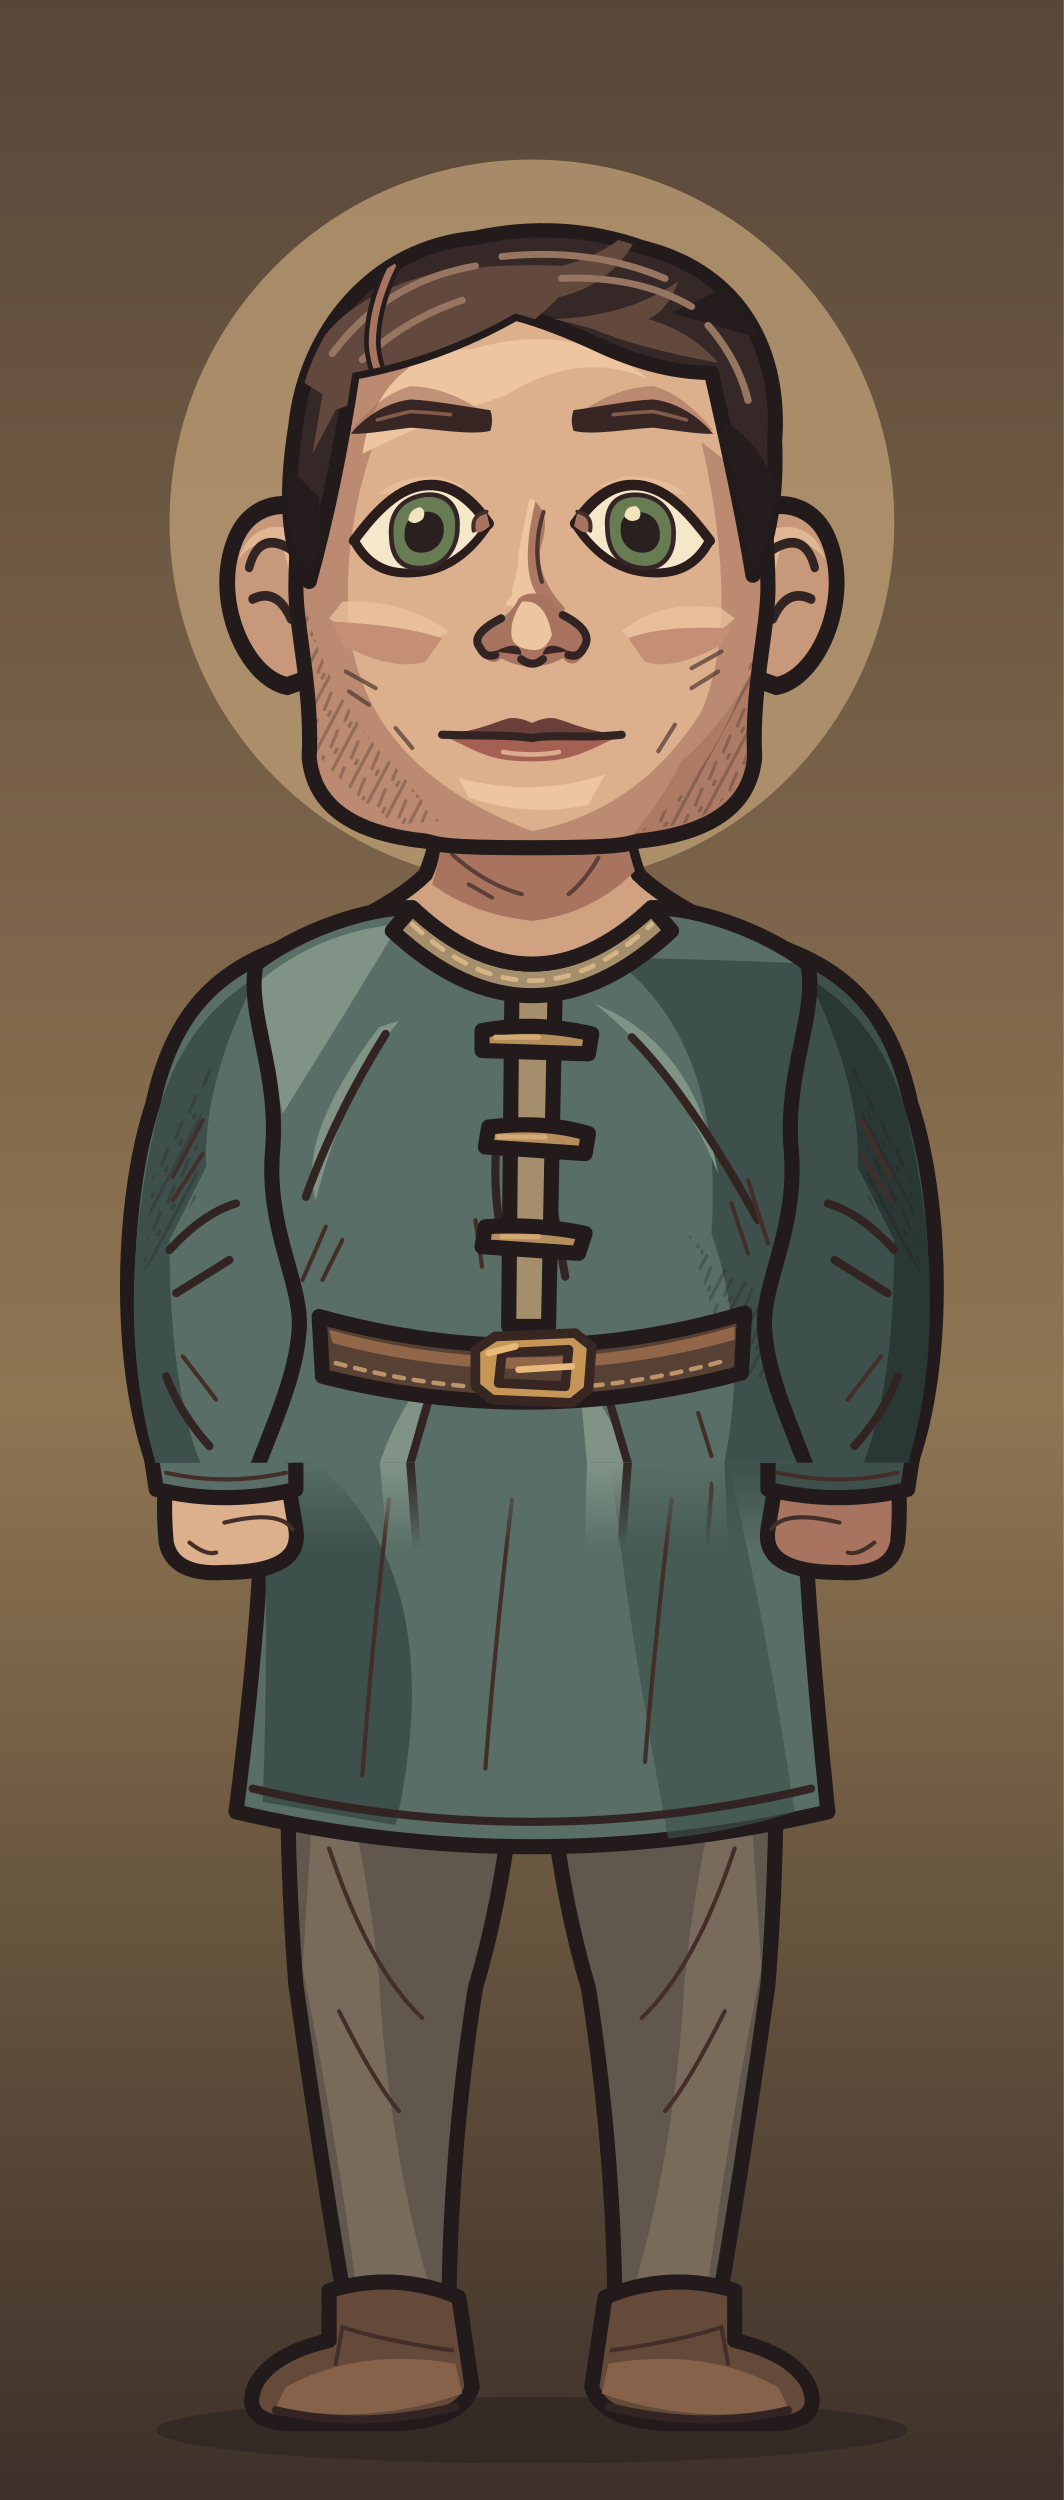
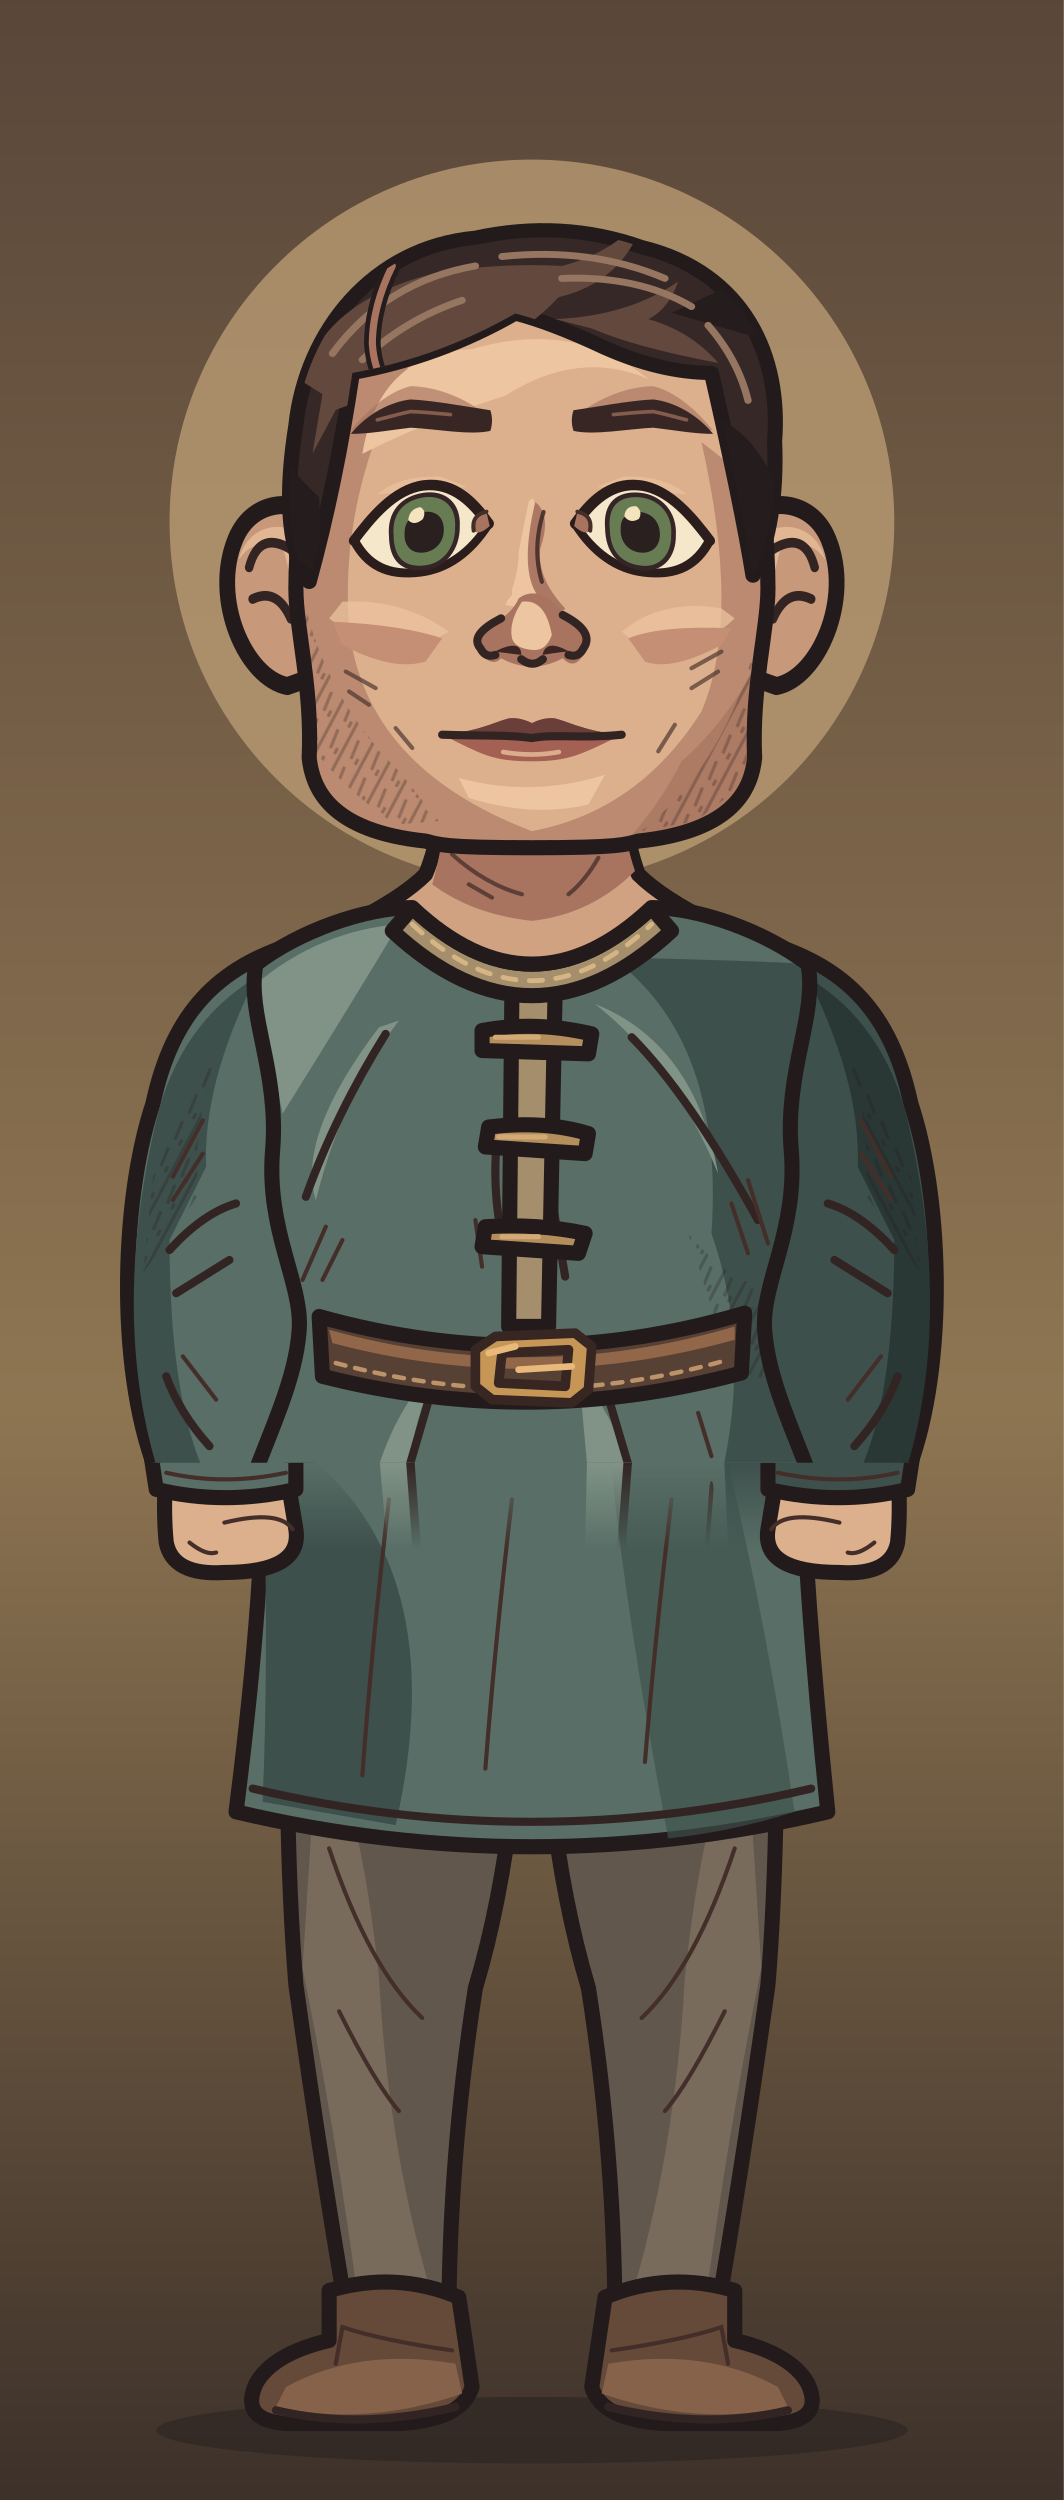
<svg xmlns="http://www.w3.org/2000/svg" xmlns:xlink="http://www.w3.org/1999/xlink" aria-labelledby="title" width="320" height="752" viewBox="0 0 320 752" role="img">
  <defs>
    <style>
      .edge {stroke:#231b1b;stroke-width:4.55;stroke-linecap:round;stroke-linejoin:round}
      .seam {fill:none;stroke:#332424;stroke-width:2.45;stroke-linecap:round;stroke-linejoin:round}
      .etch {fill:none;stroke:#442e2a;stroke-width:1.25;stroke-linecap:round}
      .hair-line {fill:none;stroke:#967661;stroke-width:1.45;stroke-linecap:round}
      .white {fill:#f5e7ca;stroke:#2a1d1c;stroke-width:2.65;stroke-linejoin:round}
      .label {fill:#efdfc1;font:600 20px Georgia,serif}
      .muted {fill:#b8aa96;font:13px 'Segoe UI',sans-serif}
      .section {fill:#dcbb8e;font:600 14px 'Segoe UI',sans-serif}
    </style>
    <linearGradient id="umber" x2="0" y2="1" gradientUnits="objectBoundingBox">
      <stop stop-color="#594639" />
      <stop offset=".56" stop-color="#8e7552" />
      <stop offset="1" stop-color="#3c3029" />
    </linearGradient>
    <linearGradient id="ash" x2="0" y2="1" gradientUnits="objectBoundingBox">
      <stop stop-color="#3b423d" />
      <stop offset=".56" stop-color="#7a7d67" />
      <stop offset="1" stop-color="#242b28" />
    </linearGradient>
    <linearGradient id="rose" x2="0" y2="1" gradientUnits="objectBoundingBox">
      <stop stop-color="#51404a" />
      <stop offset=".56" stop-color="#8a6972" />
      <stop offset="1" stop-color="#372c33" />
    </linearGradient>
    <pattern id="paper-grain" width="63" height="57" patternUnits="userSpaceOnUse">
      <path d="M1 16l2-1m21-4 5-2m16 7 6-1M12 32l3-1m16 11 4-1m20-14 4 1M4 51l5-1m41 0 9-2" fill="none" stroke="#231a1b" stroke-width=".85" opacity=".19" />
      <path d="M4 5l9-1m29 2 2-1M1 40l4-1m12 9 1-1m21-23 4-1m9 12 5-2" fill="none" stroke="#f0dbb5" stroke-width=".85" opacity=".23" />
      <path d="M16 19h.6m13-3h.7m28 6h.7m-39 15h.6m23 4h.6m-12 11h.7m29-39h.7" fill="none" stroke="#21191a" stroke-width="1.2" opacity=".28" stroke-linecap="round" />
    </pattern>
    <pattern id="ink-lines" width="7" height="9" patternUnits="userSpaceOnUse" patternTransform="rotate(28)">
      <path d="M1 -2V10m2.8-8 .6 6m1.9-1v5" stroke="#271d1d" stroke-width=".95" fill="none" opacity=".65" />
    </pattern>
    <radialGradient id="vignette" cx=".5" cy=".39" r=".72">
      <stop offset=".47" stop-color="#20191c" stop-opacity="0" />
      <stop offset="1" stop-color="#20191c" stop-opacity=".48" />
    </radialGradient>
    <g id="firs" fill="currentColor">
      <path d="M10 439Q15 379 12 300L9 220 15 146 15 54 19 80 21 147 28 230 25 326 29 439Z" />
      <path d="M17 169Q27 174 45 174L57 169 49 179 27 187 17 185                M18 194Q29 196 52 192L63 183 56 194 26 205 16 207                M15 225Q46 230 67 218L77 206 71 223 42 238 18 241                M17 252Q48 255 78 245L91 230 84 249 52 266 20 269                M14 282Q40 281 71 278L88 261 84 281 57 291 19 298                M19 312Q43 316 69 310L88 299 84 310 58 322 22 325" />
      <path d="M6 312 0 315V284L11 285M0 266 13 270V250L0 249M0 220 15 221 15 206 0 202                M0 180 16 181V167L0 165M0 141 15 150V138L0 133M0 112 17 127V118L0 104" />
      <path d="M64 440Q55 380 58 324L59 258 63 217 68 222 65 266 68 328 76 440Z                M63 291Q78 294 89 282L100 267 96 283 81 301 62 307                M63 323Q80 323 106 304L98 321 68 339                M63 316Q44 306 37 293L41 307 64 329Z" />
    </g>
    <g id="brambles" fill="none" stroke="currentColor" stroke-linecap="round" stroke-linejoin="round">
      <path stroke-width="3.8" d="M9 440Q13 401 21 380T26 333m-8 57Q39 375 43 352m-28 46Q6 377 0 376M41 440Q41 402 63 385m-20 44q26-6 39-30" />
      <path stroke-width="2" d="M23 364l14-13m-12 4-7-15m20 29 17-4m-15-1 1-11m13 49 2-17m2 14 18-5m-34 32q-12-10-17-10" />
    </g>
    <g id="night-scratches" fill="none" stroke="currentColor" stroke-width="1.2" stroke-linecap="round">
      <path d="M16 113q32-11 54-8m-30 9 16-3m184-40q19-4 44 1m-11 7 19 4                M24 335q33-3 68-16m-44 16 26-4m164-9q31 5 60-3m-39 8 38-3                M27 391q22-6 52-5m168 14q28-8 57-8m-40 11 24-4                M55 178l18-6m177 36 17 3m-12-4 17-1" />
    </g>
    <g id="shirt-setting">
      <rect width="320" height="440" fill="url(#umber)" />
      <path d="M60 187C49 137 74 84 122 63c51-23 107-8 139 35 30 40 23 101-1 135-24 36-65 54-110 49-44-4-79-42-90-95Z" fill="#c2a077" />
      <path d="M53 178C47 128 84 78 129 61m-65 160c22 43 65 68 103 66m82-187c19 20 27 48 24 72" fill="none" stroke="#c6a578" stroke-width="1.3" opacity=".65" />
      <path d="M50 217q24 8 64 1l-15 7-56 6m176-90q39-13 70-5l-26 4 28 2-64 6" fill="#856c54" opacity=".5" />
      <use xlink:href="#firs" style="color:#342827" opacity=".52" transform="translate(-26 8)" />
      <use xlink:href="#firs" style="color:#413128" opacity=".58" transform="translate(340 101) scale(-1 .81)" />
      <use xlink:href="#night-scratches" style="color:#dfbb87" opacity=".28" />
      <use xlink:href="#brambles" style="color:#291f22" opacity=".71" />
      <rect width="320" height="440" fill="url(#vignette)" />
      <rect width="320" height="440" fill="url(#paper-grain)" />
    </g>
    <g id="armor-setting">
      <rect width="320" height="440" fill="url(#ash)" />
      <path d="M48 164c1-51 34-91 83-101 48-11 98 1 130 36 37 39 36 93 8 136-20 30-75 59-121 49-56-12-101-60-100-120Z" fill="#a5a48a" />
      <path d="M54 144q8-48 53-66m108 5c39 15 61 39 68 68m-44 107q-41 31-93 30" fill="none" stroke="#bec0a0" stroke-width="1.2" opacity=".56" />
      <path d="M42 173q49-4 68 3l-43 6 25 3-49 4m151 35q47 10 104-6l-26 14-62 8Z" fill="#707764" opacity=".48" />
      <use xlink:href="#firs" style="color:#27312c" opacity=".64" transform="translate(-36 30)" />
      <use xlink:href="#firs" style="color:#303833" opacity=".75" transform="translate(324 45) scale(-.86 1.03)" />
      <use xlink:href="#brambles" style="color:#252a27" opacity=".62" transform="translate(319 10) scale(-1 1)" />
      <use xlink:href="#night-scratches" style="color:#d8d8a9" opacity=".28" transform="translate(-2 21)" />
      <rect width="320" height="440" fill="url(#vignette)" />
      <rect width="320" height="440" fill="url(#paper-grain)" />
    </g>
    <g id="woman-setting">
      <rect width="320" height="440" fill="url(#rose)" />
      <path d="M56 160C60 107 95 74 142 65c47-9 100 15 121 50 23 39 19 90-12 126-31 39-73 55-115 44-52-13-85-74-80-125Z" fill="#b18b83" />
      <path d="M61 126c15-36 40-55 84-63m97 38c27 25 36 61 29 98m-201 25q14 29 42 47" fill="none" stroke="#d0a69a" stroke-width="1.2" opacity=".58" />
      <path d="M44 235q40-4 76-1l-20 6-36 2 19 3-44 5m183-50q35 3 60-3l-24 9-31 2" fill="#775d65" opacity=".6" />
      <use xlink:href="#firs" style="color:#3b2b34" opacity=".58" transform="translate(-20 84) scale(.86 .91)" />
      <use xlink:href="#firs" style="color:#3d2e39" opacity=".68" transform="translate(327 54) scale(-.85 .98)" />
      <path d="M300 440q-2-82-6-173l-9-103 7-35 12 42 9 98 7 171Z                M294 195q-10-18-25-24l-15-1 13-4 11 2 18 15                M285 162q-13-22-34-27l-7 4 7-11 17 4 20 17                M303 242q-18-23-36-27l-13 3 15-9 11 2 21 15" fill="#3a2b33" opacity=".64" />
      <use xlink:href="#brambles" style="color:#2d2229" opacity=".8" transform="translate(12 6)" />
      <use xlink:href="#night-scratches" style="color:#e1b8a8" opacity=".28" transform="translate(0 7)" />
      <rect width="320" height="440" fill="url(#vignette)" />
      <rect width="320" height="440" fill="url(#paper-grain)" />
    </g>
    <pattern id="mail-rings" width="14" height="13" patternUnits="userSpaceOnUse" patternTransform="rotate(-7)">
      <path d="M-1 2q3-3 6 0 1 3-2 5Q0 8-1 5M6 2q3-3 6 0 1 3-2 5Q7 8 6 5M3 8q3-3 6 0 1 3-2 5-3 1-4-2M10 8q3-3 6 0" fill="none" stroke="#2d2c28" stroke-width="1.6" stroke-linecap="round" />
      <path d="M-.5 4q1.5-2 3-1m5 1q1.4-2 3-1M4 10q1.5-2 3-1m4 1q1.4-2 3-1" fill="none" stroke="#9a9b87" stroke-width="1.12" opacity=".78" stroke-linecap="round" />
    </pattern>
    <pattern id="armor-plates" width="47" height="24" patternUnits="userSpaceOnUse" patternTransform="translate(4 4) rotate(2)">
      <path d="M1 0l21 .7 1 18-3 3-17-1-1-4Zm24 1 19-1 2 15-3 7-19-2Z" fill="#85867a" stroke="#352e2a" stroke-width="1.75" stroke-linejoin="round" />
      <path d="M2 2l18 .2-.2 4L5 7 4 17Zm24 0 16-1 1 4-14 2-3 10Z" fill="#a9a58d" />
      <path d="M19 4l4 14-3 3-16-1 13-4Zm22 2 4 10-2 5-17-1 13-4Z" fill="#62655f" />
      <path d="M7 7l1-.5m6 12 3-2m16-7 5-1m-7 5 4-2" fill="none" stroke="#d0c0a0" stroke-width=".9" opacity=".76" />
      <path d="M6 12q2-2 2.7 1-1 2.2-2.7.5Zm12 1q1.8-2 2.4.6-1 2.6-2.5.8Zm11 1q1-2.2 2.8-1-.2 2.9-2.8 2.1Zm12-2q2.2-1.4 2.3.8-1 2.3-2.3.5Z" fill="#3c342d" />
    </pattern>
    <clipPath id="portrait-frame">
      <rect width="320" height="440" />
    </clipPath>
    <clipPath id="wardrobe-torso-mask">
      <path d="M124 273 C110 273 90 280 77 290 C74 305 84 322 82 346 C80 370 91 386 90 400 C89 415 81 431 76 445 H244 C239 431 231 415 230 400 C229 386 240 370 238 346 C236 322 246 305 243 290 C230 280 210 273 196 273 Q160 307 124 273Z" />
    </clipPath>
    <clipPath id="face-shape-clip">
      <path d="M 160 80 C 196 80 224 97 228 128 C 229 143 231 164 231 177 C 231 189 226 207 227 228 C 226 237 221 250 192 253 C 188 254 187 255 160 255 C 133 255 132 254 128 253 C 99 250 94 237 93 228 C 94 207 89 189 89 177 C 89 164 91 143 92 128 C 96 97 124 80 160 80 Z" />
    </clipPath>
    <clipPath id="face-features-eye-left">
      <path d="M-21 0 C-16 -6 -9 -14 0 -14 C9 -14 15 -7 19.5 0 C14 8 7 12 -1 12 C-11 12 -17 8 -21 0Z" />
    </clipPath>
    <clipPath id="face-features-eye-right">
      <path d="M-21 0 C-16 -6 -9 -14 0 -14 C9 -14 15 -7 19.5 0 C14 8 7 12 -1 12 C-11 12 -17 8 -21 0Z" />
    </clipPath>
    <clipPath id="face-features-nose-bridge">
      <path d="M154 144H167V179L172 185V187H149V185L154 179Z" />
    </clipPath>
    <clipPath id="hair-crown-clip">
      <path d="M93 176C86 165 86 146 89 126C92 96 112 69 143 66Q169 60 193 69C224 77 235 104 233 131Q234 157 226.5 174Q223 151 214 109.2Q199 109.2 182 101.2 Q166 93.2 155 90.2 Q132 104.2 106 109.2Q101 145 93 176Z" />
    </clipPath>
    <clipPath id="full-costume-join-outline">
      <path d="M79 435 Q80 474 71 545 Q160 566 249 545 Q242 477 241 435Z" />
    </clipPath>
    <linearGradient id="full-costume-join-fade" x1="0" y1="0" x2="0" y2="1">
      <stop offset="0" stop-color="#fff" />
      <stop offset="1" stop-color="#000" />
    </linearGradient>
    <mask id="full-costume-join-mask" maskUnits="userSpaceOnUse" x="0" y="440" width="320" height="26">
      <rect x="0" y="440" width="320" height="26" fill="url(#full-costume-join-fade)" />
    </mask>
  </defs>
  <g data-part="full-costume">
    <rect width="320" height="752" fill="url(#umber)" />
    <circle cx="160" cy="157" r="109" fill="#b99b73" opacity=".8" />
    <ellipse cx="160" cy="731" rx="113" ry="10" fill="#261f20" opacity=".5" />
    <g>
      <path d="M87 469 L158 469 Q158 548 143 598 Q135 649 135 700 H105 Q97 654 89 597 Q85 548 87 469Z" fill="#62574d" class="edge" />
      <path d="M96 514 Q109 546 114 595 Q117 649 131 694 H108Q101 641 91 592Z" fill="#8c7c69" opacity=".53" />
      <path d="M99 556Q111 592 127 607 M102 605Q113 627 120 635" class="etch" />
      <g transform="translate(0 0)">
        <path d="M99 689Q119 683 138 691L142 718Q139 728 120 729H86Q72 728 77 717Q82 708 99 704Z" fill="#654939" class="edge" />
        <path d="M86 718Q108 706 137 711L139 720Q110 730 83 724Z" fill="#87624a" />
        <path d="M101 711L103 700Q115 704 136 707" class="etch" />
        <path d="M83 725Q108 731 137 724" class="seam" />
      </g>
    </g>
    <g transform="translate(320 0) scale(-1 1)">
      <path d="M87 469 L158 469 Q158 548 143 598 Q135 649 135 700 H105 Q97 654 89 597 Q85 548 87 469Z" fill="#62574d" class="edge" />
      <path d="M96 514 Q109 546 114 595 Q117 649 131 694 H108Q101 641 91 592Z" fill="#8c7c69" opacity=".53" />
      <path d="M99 556Q111 592 127 607 M102 605Q113 627 120 635" class="etch" />
      <g transform="translate(0 0)">
        <path d="M99 689Q119 683 138 691L142 718Q139 728 120 729H86Q72 728 77 717Q82 708 99 704Z" fill="#654939" class="edge" />
        <path d="M86 718Q108 706 137 711L139 720Q110 730 83 724Z" fill="#87624a" />
        <path d="M101 711L103 700Q115 704 136 707" class="etch" />
        <path d="M83 725Q108 731 137 724" class="seam" />
      </g>
    </g>
    <path d="M79 435 Q80 474 71 545 Q160 566 249 545 Q242 477 241 435Z" fill="#586e66" class="edge" />
    <path d="M89 435 Q137 470 119 549 L79 542 Q81 495 79 435Z" fill="#3e504c" />
    <path d="M184 442Q188 484 201 553Q220 551 239 545 Q231 491 219 440Z" fill="#3e504c" opacity=".66" />
    <path d="M117 451Q112 493 109 534" class="etch" />
    <path d="M154 451Q149 493 146 532" class="etch" />
    <path d="M202 451Q197 493 194 530" class="etch" />
    <path d="M76 538Q160 558 244 538" class="seam" />
    <g clip-path="url(#full-costume-join-outline)" mask="url(#full-costume-join-mask)">
      <use transform="matrix(1 0 0 -4 0 2200)" xlink:href="#full-costume-upper" />
    </g>
    <g>
-       <path d="M50 441 Q49 454 50 464 Q52 474 67.5 473Q91 473 89 460 L86 442Z" fill="#dcb08c" class="edge" />
+       <path d="M50 441 Q49 454 50 464 Q52 474 67.5 473Q91 473 89 460 L86 442Z" fill="#dcb08c" class="edge" data-part="hand" />
      <path d="M67.5 458Q84 454 88 460 M57 464q5 4 8 3" class="etch" />
      <path d="M45 435H89L89 448Q67.5 453 47 448Z" fill="#586e66" class="edge" />
      <path d="M50 443Q67.5 447 86 443" class="etch" />
    </g>
    <g transform="translate(320 0) scale(-1 1)">
-       <path d="M50 441 Q49 454 50 464 Q52 474 67.5 473Q91 473 89 460 L86 442Z" fill="#a87460" class="edge" />
+       <path d="M50 441 Q49 454 50 464 Q52 474 67.5 473Q91 473 89 460 L86 442Z" fill="#dcb08c" class="edge" data-part="hand" />
      <path d="M67.5 458Q84 454 88 460 M57 464q5 4 8 3" class="etch" />
      <path d="M45 435H89L89 448Q67.5 453 47 448Z" fill="#3e504c" class="edge" />
      <path d="M50 443Q67.5 447 86 443" class="etch" />
    </g>
  </g>
  <g clip-path="url(#portrait-frame)" id="full-costume-upper">
    <g data-part="neck">
      <g id="face-shape-neck">
        <path d="M 135 219 Q 134 249 128 263 Q 121 270 105 278 L 122 301 198 301 215 278 Q 199 270 192 263 Q 187 250 185 219 Z" fill="#d0a282" class="edge" />
        <path d="M 135 224 185 224 Q 186 247 191 262 Q 178 275 160 277 Q 142 275 130 266 Q 135 249 135 224 Z" fill="#a87460" />
        <path d="M 136 257 q 10 9 21 12 m -16 -3 7 4 m 32 -12 q -4 7 -9 11" class="etch" opacity=".75" />
      </g>
    </g>
    <path d="M88 284 C66 291 52 304 46 332 C36 362 35 415 48 445 H87 L106 336Z" fill="#586e66" class="edge" />
    <path d="M47 337 Q54 308 77 294 Q61 326 62 351 L51 373 Q51 421 62 444 H48 Q33 397 47 337Z" fill="#3e504c" />
    <path d="M46 354 Q57 326 66 315 Q57 342 60 359 L43 383Z" fill="url(#ink-lines)" opacity=".44" />
    <path d="M51 376 q10 -11 20 -14 m-18 27 16 -10 M50 414 q4 11 13 21" class="seam" />
    <path d="M52 354 l9 -17 m-9 24 9 -14 m-6 61 10 13" class="etch" />
    <g transform="translate(320 0) scale(-1 1)">
      <path d="M88 284 C66 291 52 304 46 332 C36 362 35 415 48 445 H87 L106 336Z" fill="#3e504c" class="edge" />
      <path d="M47 337 Q54 308 77 294 Q61 326 62 351 L51 373 Q51 421 62 444 H48 Q33 397 47 337Z" fill="#293735" />
      <path d="M46 354 Q57 326 66 315 Q57 342 60 359 L43 383Z" fill="url(#ink-lines)" opacity=".44" />
      <path d="M51 376 q10 -11 20 -14 m-18 27 16 -10 M50 414 q4 11 13 21" class="seam" />
      <path d="M52 354 l9 -17 m-9 24 9 -14 m-6 61 10 13" class="etch" />
    </g>
    <path d="M124 273 C110 273 90 280 77 290 C74 305 84 322 82 346 C80 370 91 386 90 400 C89 415 81 431 76 445 H244 C239 431 231 415 230 400 C229 386 240 370 238 346 C236 322 246 305 243 290 C230 280 210 273 196 273 Q160 307 124 273Z" fill="#586e66" />
    <g data-part="torso" clip-path="url(#wardrobe-torso-mask)">
      <path d="M77 296 Q96 280 120 278 Q105 303 85 335Z" fill="#819387" />
      <path d="M184 288 Q230 289 243 290 L260 444 H217 Q226 405 214 371 Q218 313 184 288Z" fill="#3e504c" />
      <path d="M78 344 Q88 359 84 381 L69 402 L61 359Z" fill="#3e504c" />
      <path d="M207 371 Q223 390 235 386 L234 416 L220 412Z" fill="url(#ink-lines)" opacity=".42" />
      <path d="M120 307 Q103 329 95 361 Q89 342 114 309Z M179 302 Q209 314 216 353 Q203 321 179 302Z" fill="#819387" />
      <path d="M133 409 Q124 426 123 444 H113 Q119 423 133 409Z M174 412 Q184 426 192 445 H177Z" fill="#819387" />
      <path d="M116 311 Q101 335 92 360 M190 312 Q207 329 228 367 M150 338 q-3 22 3 42 m11 -31 6 35 M129 421 l-7 24 m60 -28 8 27" class="seam" />
      <path d="M98 369 l-7 16 m12 -12 -6 12 M225 355 l6 19 m-11 -12 5 15 M143 367 l2 14 m65 44 4 13" class="etch" />
      <path d="M154 296 167 297 165 399 153 399Z" fill="#a58e6b" class="edge" />
      <path d="M145 310q16 -3 33 1l-1 6-32 -1Z M147 339q17 -2 30 2l-1 6-30 -2Z M146 369q16 -1 30 2l-2 6-29 -2Z" fill="#b58e5e" class="edge" />
      <path d="M149 312h13m-12 30h14m-13 30h11" fill="none" stroke="#d3aa76" stroke-width="1.5" stroke-linecap="round" />
      <path d="M124 273 Q160 307 196 273 L202 280 Q160 319 118 280Z" fill="#a58e6b" class="edge" />
      <path d="M124 278 Q160 312 196 278" fill="none" stroke="#d6b585" stroke-width="1.45" stroke-dasharray="4 4" stroke-linecap="round" />
    </g>
    <path d="M124 273 C110 273 90 280 77 290 C74 305 84 322 82 346 C80 370 91 386 90 400 C89 415 81 431 76 445 H244 C239 431 231 415 230 400 C229 386 240 370 238 346 C236 322 246 305 243 290 C230 280 210 273 196 273 Q160 307 124 273Z" fill="none" class="edge" />
    <g data-part="belt" clip-path="url(#wardrobe-torso-mask)">
      <path d="M96 396 Q160 414 224 395 L223 413 Q160 430 97 414Z" fill="#574034" class="edge" />
      <path d="M99 400 Q160 417 221 399 L221 403 Q160 420 100 404Z" fill="#916649" />
      <path d="M101 410 Q160 426 219 409" fill="none" stroke="#bd9369" stroke-width="1.35" stroke-dasharray="3 3" stroke-linecap="round" />
      <path d="M149 402l24 -1 5 4-1 13-5 4-24 -1-5 -4v-11Z M151 407l-1 9 20 1 1 -11Z" fill="#c69657" fill-rule="evenodd" stroke="#372621" stroke-width="2.9" stroke-linejoin="round" />
      <path d="M156 412l16 -1m-25 -4 8 -2" fill="none" stroke="#e9b97b" stroke-width="2" stroke-linecap="round" />
    </g>
    <g id="face-shape">
      <g id="face-shape-ears">
        <g transform="translate(99 179) scale(-1.046 1.19)">
          <path d="M -4 -15 C 7 -26 22 -25 27 -14 C 34 1 24 21 12 23 L -4 18 Z" fill="#c7987a" class="edge" />
          <path d="M 7 -15 C 16 -20 24 -16 26 -9 C 22 -14 16 -14 13 -11 L 10 -1 Z" fill="#edc5a0" opacity=".66" />
          <path d="M 23 -7 Q 20 -17 10 -11 L 7 2 M 22 1 Q 15 -2 11 6" class="seam" />
        </g>
        <g transform="translate(221 179) scale(1.046 1.19)">
          <path d="M -4 -15 C 7 -26 22 -25 27 -14 C 34 1 24 21 12 23 L -4 18 Z" fill="#c7987a" class="edge" />
          <path d="M 7 -15 C 16 -20 24 -16 26 -9 C 22 -14 16 -14 13 -11 L 10 -1 Z" fill="#edc5a0" opacity=".66" />
          <path d="M 23 -7 Q 20 -17 10 -11 L 7 2 M 22 1 Q 15 -2 11 6" class="seam" />
        </g>
      </g>
      <path d="M 160 80 C 196 80 224 97 228 128 C 229 143 231 164 231 177 C 231 189 226 207 227 228 C 226 237 221 250 192 253 C 188 254 187 255 160 255 C 133 255 132 254 128 253 C 99 250 94 237 93 228 C 94 207 89 189 89 177 C 89 164 91 143 92 128 C 96 97 124 80 160 80 Z" fill="#dcb08c" />
      <g clip-path="url(#face-shape-clip)">
        <path d="M 70 141 Q 104 91 123 110 Q 102 148 105 189 Q 110 231 160 250 Q 192 244 211 214 Q 223 186 211 133 Q 235 151 250 174 L 250 265 70 265 Z" fill="#bb8a70" />
        <path d="M 205 229 Q 219 217 231 194 L 242 245 182 260 Q 197 245 205 229 Z" fill="#a87460" opacity=".74" />
        <path d="M 109 136.5 Q 114 106 142 105 Q 173 96 195 114 Q 174 105 152 119 Q 130 126 109 136.5 Z" fill="#edc5a0" />
        <g transform="translate(160 0) scale(-1 1)">
          <path d="M 25 190 Q 39 180 57 181 L 61 186 Q 51 194 32 194 Z" fill="#edc5a0" opacity=".72" />
          <path d="M 27 192 Q 39 188 60 187 L 57 194 Q 42 202 32 199 Z" fill="#c58f76" />
        </g>
        <g transform="translate(160 0) scale(1 1)">
          <path d="M 27 190 Q 39 180 57 183 L 61 186 Q 51 196 32 194 Z" fill="#edc5a0" opacity=".72" />
          <path d="M 29 192 Q 39 188 60 189 L 57 194 Q 42 202 34 199 Z" fill="#c58f76" />
        </g>
        <path d="M 92 183 Q 99 211 120 232 L 132 247 119 248 Q 98 234 85 212 Z M 229 184 Q 224 217 203 241 L 193 250 209 247 Q 230 233 240 211 Z" fill="url(#ink-lines)" opacity=".42" />
        <path d="M 138 234 Q 160 240 182 233 L 177 242 Q 160 246 141 240 Z" fill="#edc5a0" />
        <path d="M 104 202 l 9 5 m -8 1 6 4 m 97 -11 9 -5 m -9 11 8 -5 m -97 17 5 6 m 74 1 5 -8" class="etch" opacity=".65" />
      </g>
      <path d="M 160 80 C 196 80 224 97 228 128 C 229 143 231 164 231 177 C 231 189 226 207 227 228 C 226 237 221 250 192 253 C 188 254 187 255 160 255 C 133 255 132 254 128 253 C 99 250 94 237 93 228 C 94 207 89 189 89 177 C 89 164 91 143 92 128 C 96 97 124 80 160 80 Z" fill="none" class="edge" />
    </g>
    <g clip-path="url(#face-shape-clip)">
      <g data-part="eyes">
        <g transform="matrix(1 -0.12 0 1 127.5 160)">
          <path d="M-14 -13 Q-7 -18 5 -16 L13 -12" fill="#edc5a0" opacity=".65" />
          <path d="M-21 0 C-16 -6 -9 -14 0 -14 C9 -14 15 -7 19.5 0 C14 8 7 12 -1 12 C-11 12 -17 8 -21 0Z" class="white" />
          <g clip-path="url(#face-features-eye-left)">
            <g transform="translate(0 0) scale(1 1)">
              <path d="M-9.8 0 C-10.4 -7 -6.6 -10.9 0 -11.1 C6.1 -11.2 10.5 -7 10.1 -.3 C10.2 5.9 6.4 11 0 10.8 C-6.1 10.7 -9.7 7.2 -9.8 0Z" fill="#687c54" stroke="#352526" stroke-width="1.4" />
              <path d="M-5.8 -.2C-5.9-3.8-3.5-6 .1-6 3.8-6 6-3.6 6 .1 6 3.9 3.3 6.3-.2 6.2-3.9 6.1-6 3.3-5.8-.2Z" fill="#2a2020" />
              <path d="M-4.7-4.1Q-4.4-7.4-1.1-7.6 .9-6.3-.3-3.9-2.9-2-4.7-4.1Z" fill="#f3e4bd" />
            </g>
          </g>
          <path d="M-21 0 C-16 -6 -9 -14 0 -14 C9 -14 15 -7 19.5 0" fill="none" stroke="#2a1d1c" stroke-width="3.15" stroke-linecap="round" />
          <path d="M18.8 -3.8 Q14.2 -3.4 15 1.4 Q16.5 3.2 19.8 .6Z" fill="#a87460" />
          <path d="M18.8 -3.8 Q14.2 -3.4 15 1.4" class="etch" />
        </g>
        <g transform="matrix(-1 -0.12 0 1 192.5 160)">
          <path d="M-14 -13 Q-7 -18 5 -16 L13 -12" fill="#edc5a0" opacity=".65" />
          <path d="M-21 0 C-16 -6 -9 -14 0 -14 C9 -14 15 -7 19.5 0 C14 8 7 12 -1 12 C-11 12 -17 8 -21 0Z" class="white" />
          <g clip-path="url(#face-features-eye-right)">
            <g transform="translate(0 0) scale(-1 1)">
              <path d="M-9.8 0 C-10.4 -7 -6.6 -10.9 0 -11.1 C6.1 -11.2 10.5 -7 10.1 -.3 C10.2 5.9 6.4 11 0 10.8 C-6.1 10.7 -9.7 7.2 -9.8 0Z" fill="#687c54" stroke="#352526" stroke-width="1.4" />
              <path d="M-5.8 -.2C-5.9-3.8-3.5-6 .1-6 3.8-6 6-3.6 6 .1 6 3.9 3.3 6.3-.2 6.2-3.9 6.1-6 3.3-5.8-.2Z" fill="#2a2020" />
              <path d="M-4.7-4.1Q-4.4-7.4-1.1-7.6 .9-6.3-.3-3.9-2.9-2-4.7-4.1Z" fill="#f3e4bd" />
            </g>
          </g>
          <path d="M-21 0 C-16 -6 -9 -14 0 -14 C9 -14 15 -7 19.5 0" fill="none" stroke="#2a1d1c" stroke-width="3.15" stroke-linecap="round" />
          <path d="M18.8 -3.8 Q14.2 -3.4 15 1.4 Q16.5 3.2 19.8 .6Z" fill="#a87460" />
          <path d="M18.8 -3.8 Q14.2 -3.4 15 1.4" class="etch" />
        </g>
      </g>
      <g data-part="brows">
        <g transform="matrix(1 0 0 1 127.5 127.5)">
          <path d="M-22 2 Q-13 -9 -4 -11.35 Q8 -11.05 20 -2 Q-4 -2.1 -22 2Z" fill="#a87460" opacity=".64" />
          <path d="M-22 3 C-17 -3.103 -10 -6.65 -4 -7.35 C3 -7.05 14 -4.95 20 -4.103 Q21 -1 20 2.103 C14 3.55 3 1.45 -4 1.15 C-10 1.85 -17 3.103 -22 3Z" fill="#382625" />
          <path d="M-14 -1.2 Q-7 -3.1 -4 -3.7 Q1 -3.5 8 -2.8" fill="none" stroke="#835c4b" stroke-width="1.1" stroke-linecap="round" />
        </g>
        <g transform="matrix(-1 0 0 1 192.5 127.5)">
          <path d="M-22 2 Q-13 -9 -4 -11.35 Q8 -11.05 20 -2 Q-4 -2.1 -22 2Z" fill="#a87460" opacity=".64" />
          <path d="M-22 3 C-17 -3.103 -10 -6.65 -4 -7.35 C3 -7.05 14 -4.95 20 -4.103 Q21 -1 20 2.103 C14 3.55 3 1.45 -4 1.15 C-10 1.85 -17 3.103 -22 3Z" fill="#382625" />
          <path d="M-14 -1.2 Q-7 -3.1 -4 -3.7 Q1 -3.5 8 -2.8" fill="none" stroke="#835c4b" stroke-width="1.1" stroke-linecap="round" />
        </g>
      </g>
      <g data-part="nose">
        <g clip-path="url(#face-features-nose-bridge)">
          <path d="M159 151 Q161 148 161 154 Q157 169 162 177 L158 183 152 182 Q156 174 156 166Z" fill="#edc5a0" />
          <path d="M161 151 Q166 155 162.5 165 Q161.5 174 170 183 L167 187 161 178 Q156.5 170 161 151Z" fill="#a87460" opacity=".93" />
          <path d="M163.5 154 Q160 165 163 175" class="etch" opacity=".9" />
        </g>
        <path d="M156 180 Q160 177 165 180 C167 182 169.28 184 174 188 Q178 192 176 196 Q173 202 169.28 198 Q160 203 150.72 198 Q148 201 144 196 Q142 192 146 189 Q154 185 156 180Z" fill="#a87460" />
        <path d="M157 181 Q164 180 166 191 Q164.2 196 160 195.5 Q154.9 195 154 192 Q153 187 157 181Z" fill="#edc5a0" />
        <path d="M150.72 186 Q141 191 144.5 195 Q146 198 149 197 M169.28 185 Q179 190 175.5 195 Q174 198 171 197" class="seam" />
        <path d="M148.8 196 q8 -4 8 1 q-8 -1 -8 -1Z M163.2 197 q1 -5 8 -1 q-2 0 -8 1Z" fill="#3b2524" />
        <path d="M156.8 198.3 Q160.25 201 163.3 198.3" class="seam" />
      </g>
      <g data-part="mouth">
        <path d="M133 221 C145.15 220 151 216 154 216 Q157 216 160 217.5 Q163 216 166 216 C169 216 174.85 220 187 221 C174.85 227 171 229 160 229 C148 229 145.15 227 133 221Z" fill="#a36053" />
        <path d="M133 221 C145.15 220 151 216 154 216 Q157 216 160 217.5 Q163 216 166 216 C169 216 174.85 220 187 221 C174.85 222.25 167 220.7 160 222 C153 221 145.15 221.4 133 221Z" fill="#56322f" opacity=".72" />
        <path d="M133 221 C145.15 221.4 153 221 160 222 C167 220.7 174.85 222.25 187 221" class="seam" />
        <path d="M151.36 226.2 Q160 227.7 168.1 226.2" fill="none" stroke="#edc5a0" stroke-width="1.4" stroke-linecap="round" opacity=".76" />
      </g>
    </g>
    <g id="hair-front">
      <g transform="matrix(1 0 0 0.941 0 9.412)">
        <path d="M93 176C86 165 86 146 89 126C92 96 112 69 143 66Q169 60 193 69C224 77 235 104 233 131Q234 157 226.5 174Q223 151 214 109.2Q199 109.2 182 101.2 Q166 93.2 155 90.2 Q132 104.2 106 109.2Q101 145 93 176Z" fill="#362827" class="edge" />
        <g clip-path="url(#hair-crown-clip)">
          <path d="M91 112q6-26 41-35 19-3 37-2 15-4 25-16-6 21-26 26-13 15-39 25l-28 11-7 14 3-19Zm76-20q22-1 37-12-3 9-9 12 13 4 21 14-25-5-38-11Z" fill="#63493d" />
          <path d="M79 128q8 12 17 21l1 26-14-12Zm123-38 26-13 13 25Z M210 121q22 7 27 39l-11 21Z" fill="#241c1d" />
          <path d="M100 103Q116 80 143 75M151 72Q178 69 200 79 M109 105Q122 92 139 86M169 79Q192 78 208 88M213 94Q222 105 225 118" fill="none" stroke="#967661" stroke-width="2.2" stroke-linecap="round" stroke-linejoin="round" />
          <path d="M124 120q-11-5-12-20 0-12 6-25" fill="none" stroke="#241c1d" stroke-width="5" stroke-linecap="round" stroke-linejoin="round" />
          <path d="M124 120q-11-5-12-20 0-12 6-25" fill="none" stroke="#a87460" stroke-width="2.15" stroke-linecap="round" stroke-linejoin="round" />
        </g>
      </g>
    </g>
  </g>
</svg>
